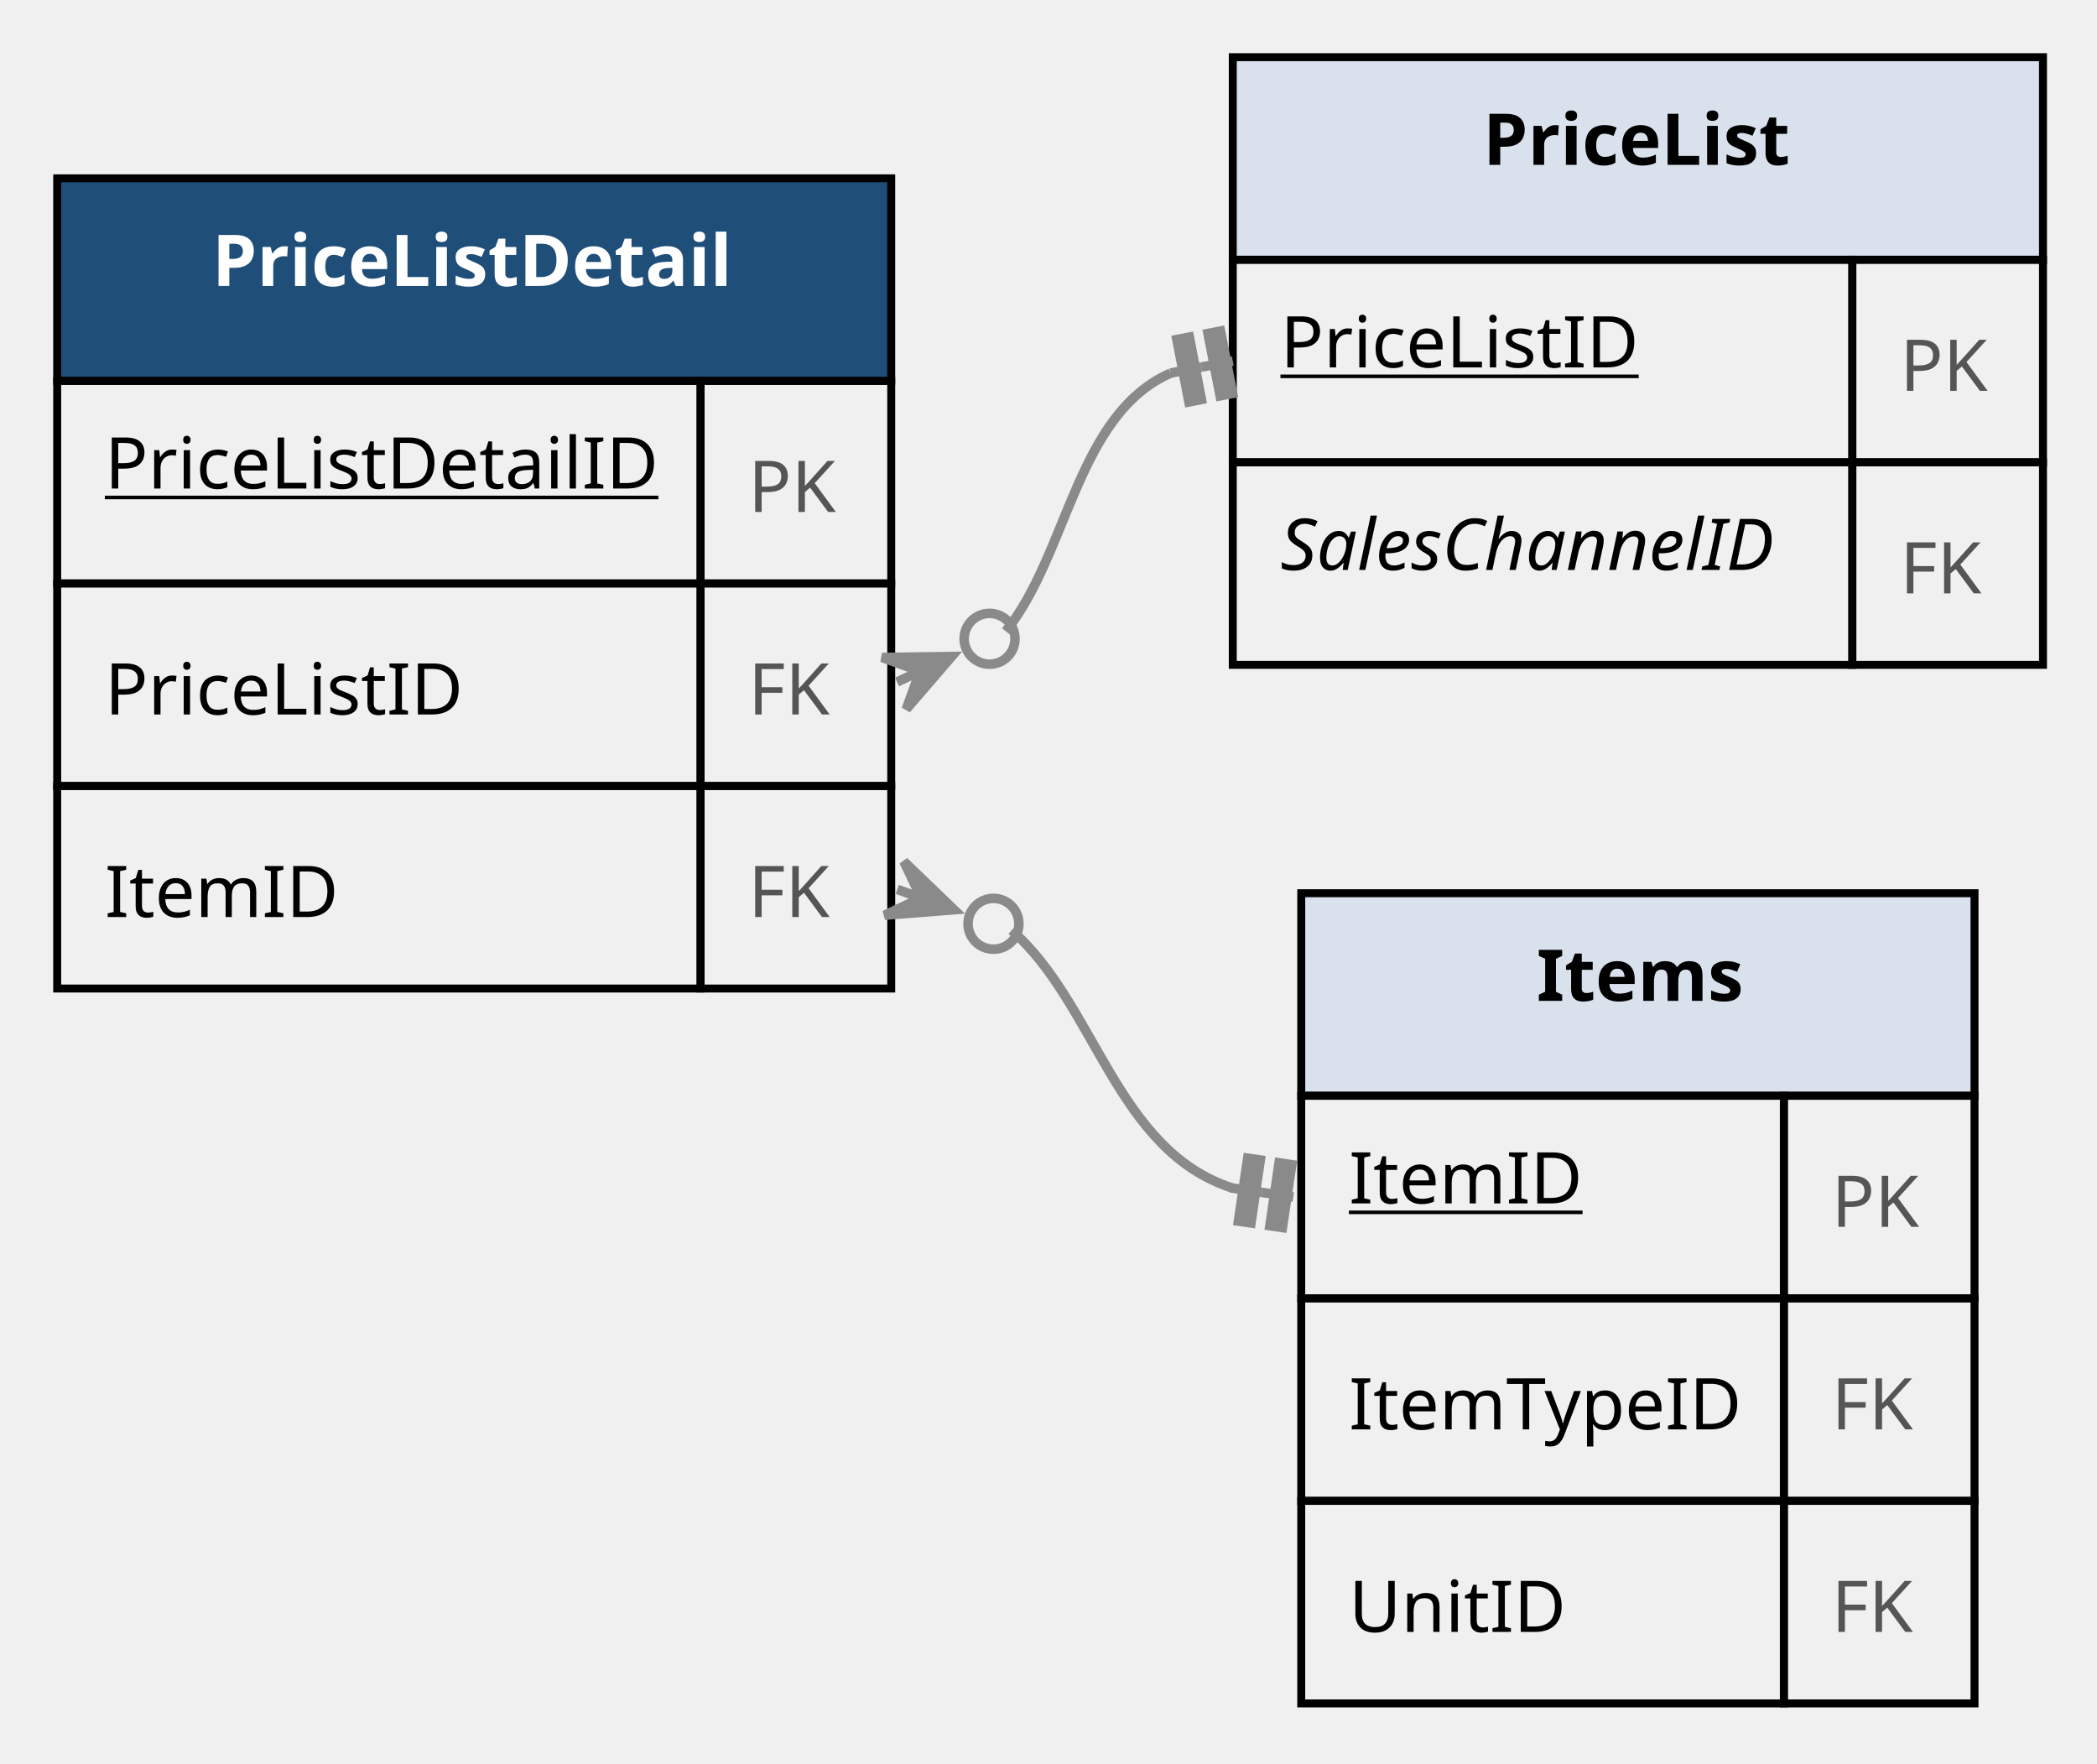
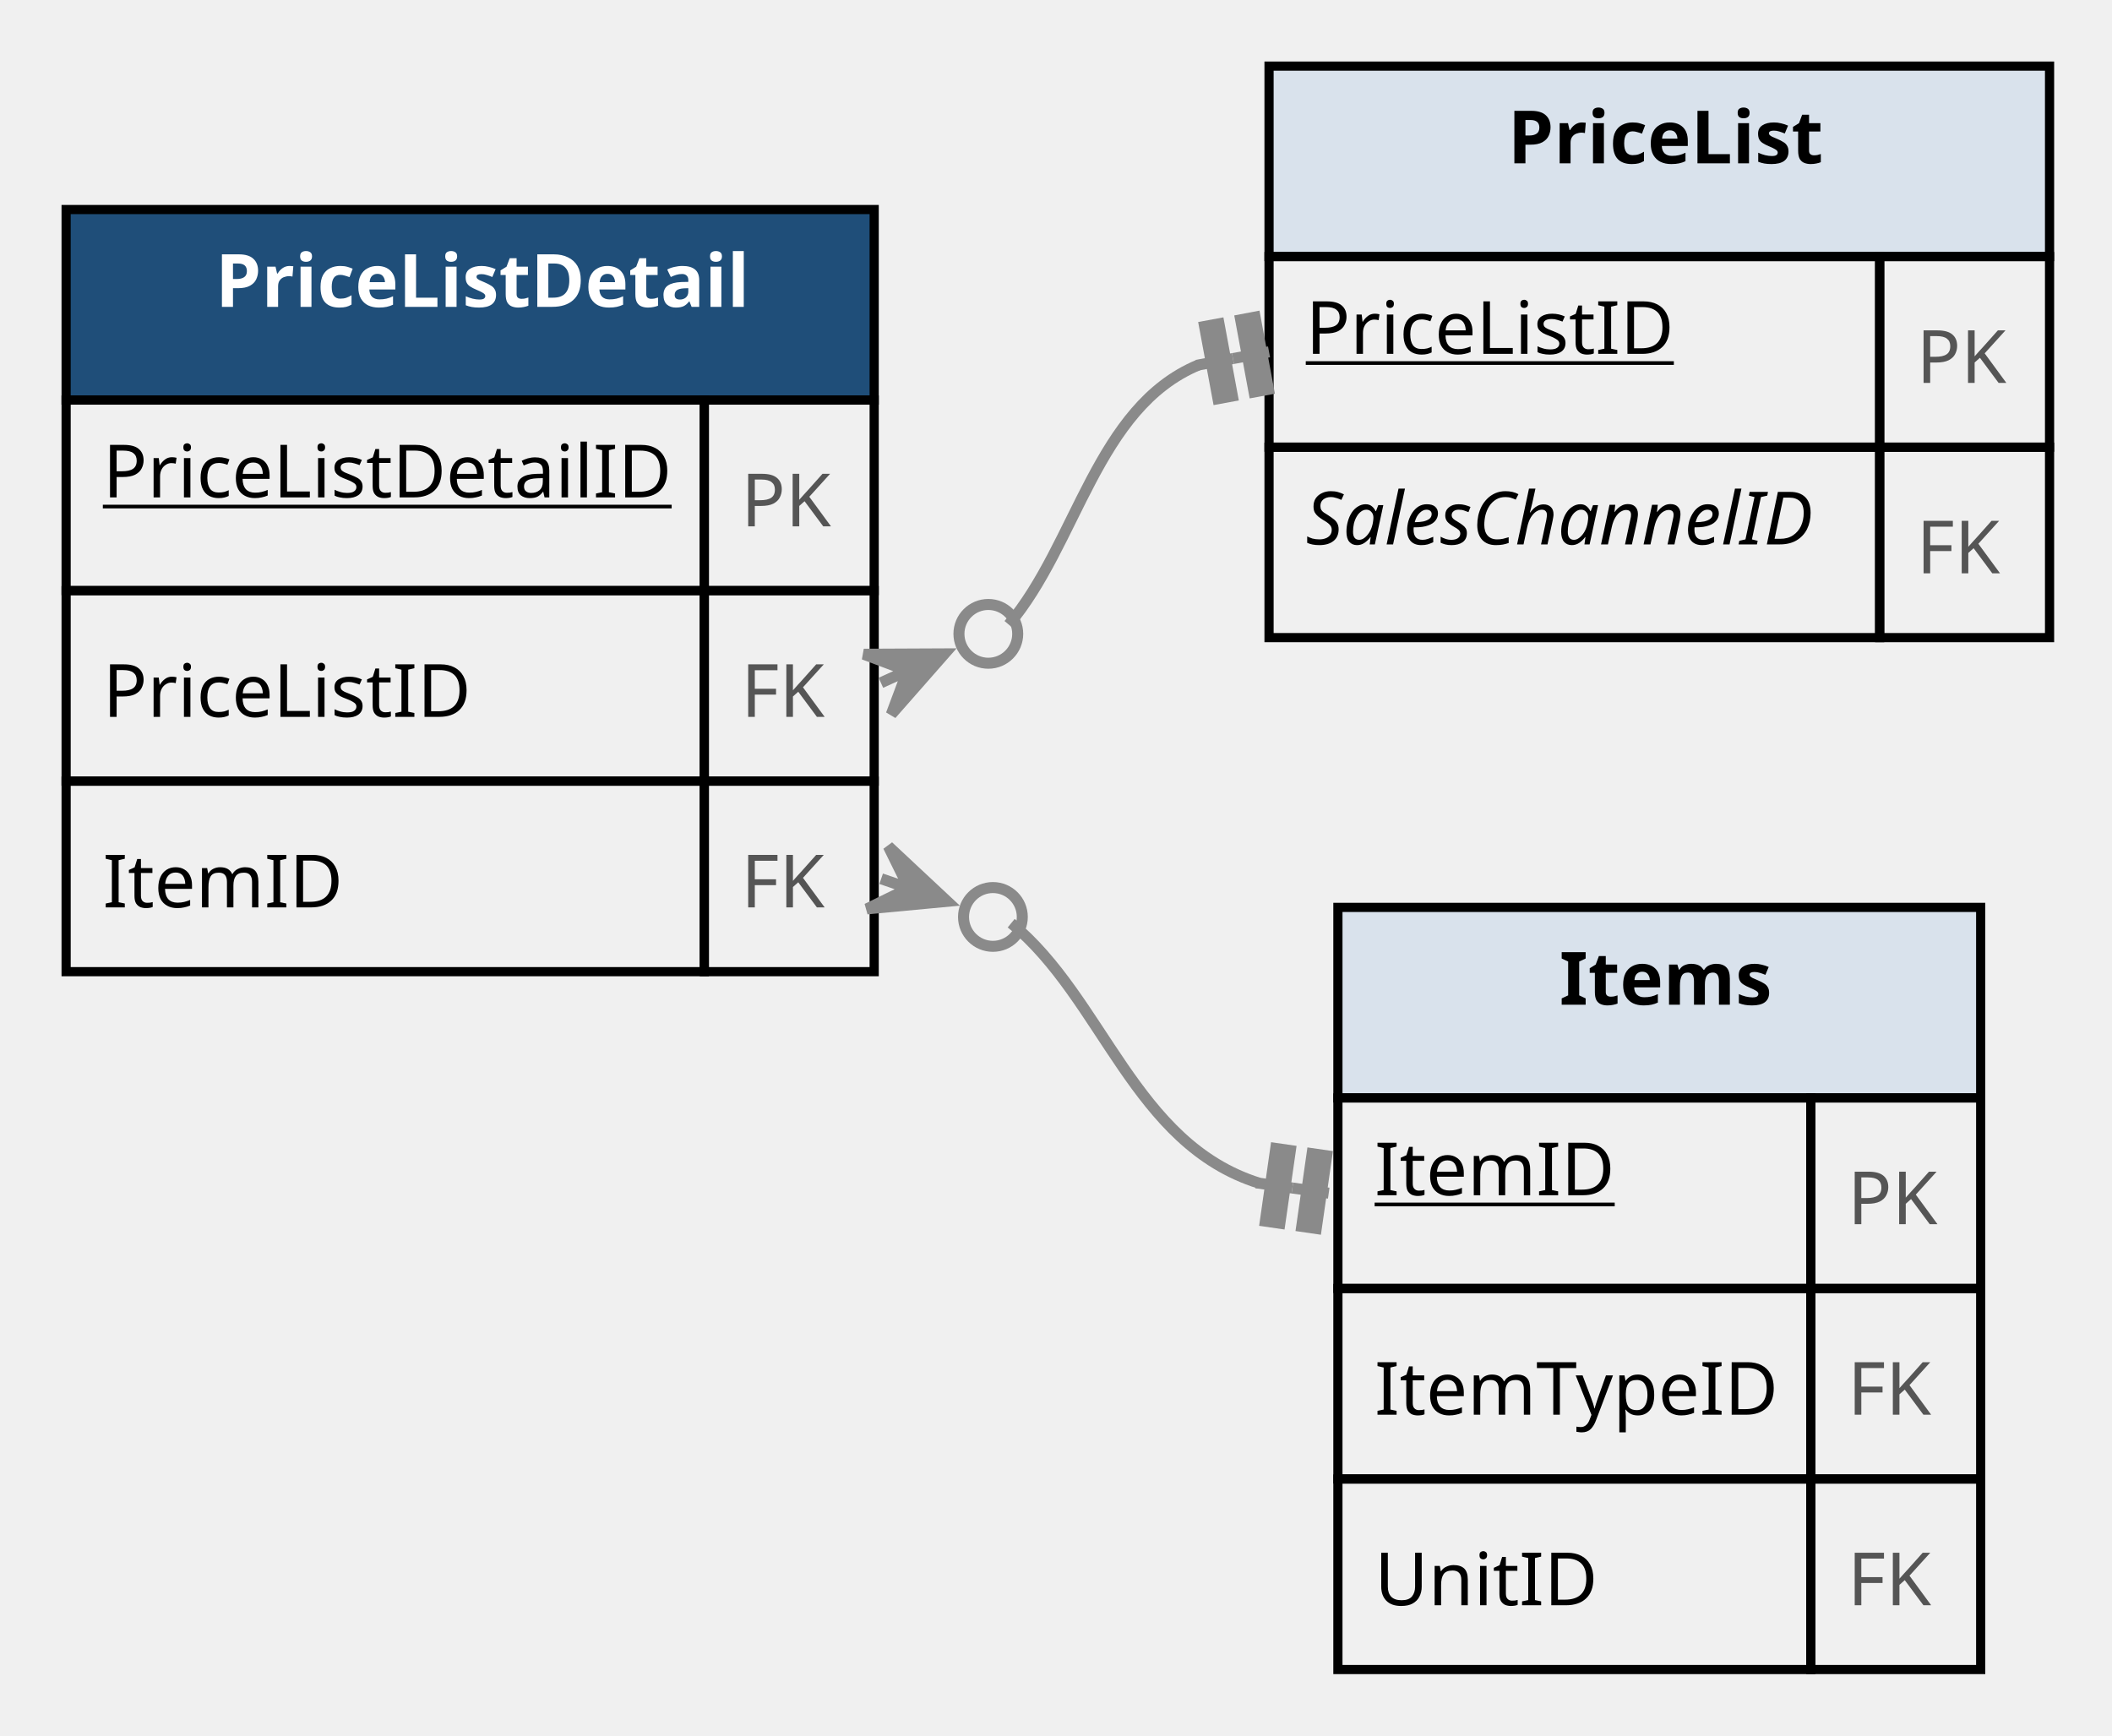
- <svg xmlns="http://www.w3.org/2000/svg" width="264pt" height="222pt" viewBox="0.00 0.00 264.00 222.00">
-   <g id="graph0" class="graph" transform="scale(1 1) rotate(0) translate(7.2 214.45)">
+ <svg xmlns="http://www.w3.org/2000/svg" width="230pt" height="189pt" viewBox="0.00 0.00 230.00 189.00">
+   <g id="graph0" class="graph" transform="scale(1 1) rotate(0) translate(7.2 181.82)">
    <g id="node1" class="node">
-       <polygon fill="#1f4e79" stroke="none" points="0,-166.5 0,-192 105,-192 105,-166.5 0,-166.5" />
-       <polygon fill="none" stroke="#000000" points="0,-166.5 0,-192 105,-192 105,-166.5 0,-166.5" />
-       <text xml:space="preserve" text-anchor="start" x="19.5" y="-178.45" font-family="Noto Sans KR" font-weight="bold" font-size="9.00" fill="#ffffff">PriceListDetail</text>
-       <polygon fill="none" stroke="#000000" points="0,-141 0,-166.5 81,-166.5 81,-141 0,-141" />
-       <text xml:space="preserve" text-anchor="start" x="6" y="-152.95" font-family="Noto Sans KR" text-decoration="underline" font-size="9.00">PriceListDetailID</text>
-       <polygon fill="none" stroke="#000000" points="81,-141 81,-166.5 105,-166.5 105,-141 81,-141" />
-       <text xml:space="preserve" text-anchor="start" x="87" y="-150" font-family="Noto Sans KR" font-size="9.00" fill="#555555">PK</text>
-       <polygon fill="none" stroke="#000000" points="0,-115.5 0,-141 81,-141 81,-115.5 0,-115.5" />
-       <text xml:space="preserve" text-anchor="start" x="6" y="-124.5" font-family="Noto Sans KR" font-size="9.00">PriceListID</text>
-       <polygon fill="none" stroke="#000000" points="81,-115.5 81,-141 105,-141 105,-115.5 81,-115.5" />
-       <text xml:space="preserve" text-anchor="start" x="87" y="-124.5" font-family="Noto Sans KR" font-size="9.00" fill="#555555">FK</text>
-       <polygon fill="none" stroke="#000000" points="0,-90 0,-115.5 81,-115.5 81,-90 0,-90" />
-       <text xml:space="preserve" text-anchor="start" x="6" y="-99" font-family="Noto Sans KR" font-size="9.00">ItemID</text>
-       <polygon fill="none" stroke="#000000" points="81,-90 81,-115.5 105,-115.5 105,-90 81,-90" />
-       <text xml:space="preserve" text-anchor="start" x="87" y="-99" font-family="Noto Sans KR" font-size="9.00" fill="#555555">FK</text>
+       <polygon fill="#1f4e79" stroke="none" points="0,-138.25 0,-159 88,-159 88,-138.25 0,-138.25" />
+       <polygon fill="none" stroke="#000000" points="0,-138.25 0,-159 88,-159 88,-138.25 0,-138.25" />
+       <text xml:space="preserve" text-anchor="start" x="16.25" y="-148.4" font-family="Noto Sans KR" font-weight="bold" font-size="8.00" fill="#ffffff">PriceListDetail</text>
+       <polygon fill="none" stroke="#000000" points="0,-117.5 0,-138.25 69.5,-138.25 69.5,-117.5 0,-117.5" />
+       <text xml:space="preserve" text-anchor="start" x="4" y="-127.65" font-family="Noto Sans KR" text-decoration="underline" font-size="8.00">PriceListDetailID</text>
+       <polygon fill="none" stroke="#000000" points="69.5,-117.5 69.5,-138.25 88,-138.25 88,-117.5 69.5,-117.5" />
+       <text xml:space="preserve" text-anchor="start" x="73.5" y="-124.5" font-family="Noto Sans KR" font-size="8.00" fill="#555555">PK</text>
+       <polygon fill="none" stroke="#000000" points="0,-96.75 0,-117.5 69.5,-117.5 69.5,-96.75 0,-96.75" />
+       <text xml:space="preserve" text-anchor="start" x="4" y="-103.75" font-family="Noto Sans KR" font-size="8.00">PriceListID</text>
+       <polygon fill="none" stroke="#000000" points="69.5,-96.75 69.5,-117.5 88,-117.5 88,-96.75 69.5,-96.75" />
+       <text xml:space="preserve" text-anchor="start" x="73.5" y="-103.75" font-family="Noto Sans KR" font-size="8.00" fill="#555555">FK</text>
+       <polygon fill="none" stroke="#000000" points="0,-76 0,-96.75 69.5,-96.75 69.5,-76 0,-76" />
+       <text xml:space="preserve" text-anchor="start" x="4" y="-83" font-family="Noto Sans KR" font-size="8.00">ItemID</text>
+       <polygon fill="none" stroke="#000000" points="69.5,-76 69.5,-96.75 88,-96.75 88,-76 69.5,-76" />
+       <text xml:space="preserve" text-anchor="start" x="73.5" y="-83" font-family="Noto Sans KR" font-size="8.00" fill="#555555">FK</text>
    </g>
    <g id="node2" class="node">
-       <polygon fill="#d9e2ec" stroke="none" points="148,-181.75 148,-207.25 250,-207.25 250,-181.75 148,-181.75" />
-       <polygon fill="none" stroke="#000000" points="148,-181.75 148,-207.25 250,-207.25 250,-181.75 148,-181.75" />
-       <text xml:space="preserve" text-anchor="start" x="179.5" y="-193.7" font-family="Noto Sans KR" font-weight="bold" font-size="9.00" fill="#000000">PriceList</text>
-       <polygon fill="none" stroke="#000000" points="148,-156.25 148,-181.75 226,-181.75 226,-156.25 148,-156.25" />
-       <text xml:space="preserve" text-anchor="start" x="154" y="-168.2" font-family="Noto Sans KR" text-decoration="underline" font-size="9.00">PriceListID</text>
-       <polygon fill="none" stroke="#000000" points="226,-156.25 226,-181.75 250,-181.75 250,-156.25 226,-156.25" />
-       <text xml:space="preserve" text-anchor="start" x="232" y="-165.25" font-family="Noto Sans KR" font-size="9.00" fill="#555555">PK</text>
-       <polygon fill="none" stroke="#000000" points="148,-130.75 148,-156.25 226,-156.25 226,-130.75 148,-130.75" />
-       <text xml:space="preserve" text-anchor="start" x="154" y="-142.7" font-family="Noto Sans KR" font-style="italic" font-size="9.00">SalesChannelID</text>
-       <polygon fill="none" stroke="#000000" points="226,-130.75 226,-156.25 250,-156.25 250,-130.75 226,-130.75" />
-       <text xml:space="preserve" text-anchor="start" x="232" y="-139.75" font-family="Noto Sans KR" font-size="9.00" fill="#555555">FK</text>
+       <polygon fill="#d9e2ec" stroke="none" points="131,-153.88 131,-174.62 216,-174.62 216,-153.88 131,-153.88" />
+       <polygon fill="none" stroke="#000000" points="131,-153.88 131,-174.62 216,-174.62 216,-153.88 131,-153.88" />
+       <text xml:space="preserve" text-anchor="start" x="157" y="-164.03" font-family="Noto Sans KR" font-weight="bold" font-size="8.00" fill="#000000">PriceList</text>
+       <polygon fill="none" stroke="#000000" points="131,-133.12 131,-153.88 197.5,-153.88 197.5,-133.12 131,-133.12" />
+       <text xml:space="preserve" text-anchor="start" x="135" y="-143.28" font-family="Noto Sans KR" text-decoration="underline" font-size="8.00">PriceListID</text>
+       <polygon fill="none" stroke="#000000" points="197.5,-133.12 197.5,-153.88 216,-153.88 216,-133.12 197.5,-133.12" />
+       <text xml:space="preserve" text-anchor="start" x="201.5" y="-140.12" font-family="Noto Sans KR" font-size="8.00" fill="#555555">PK</text>
+       <polygon fill="none" stroke="#000000" points="131,-112.38 131,-133.12 197.5,-133.12 197.5,-112.38 131,-112.38" />
+       <text xml:space="preserve" text-anchor="start" x="135" y="-122.53" font-family="Noto Sans KR" font-style="italic" font-size="8.00">SalesChannelID</text>
+       <polygon fill="none" stroke="#000000" points="197.5,-112.38 197.5,-133.12 216,-133.12 216,-112.38 197.5,-112.38" />
+       <text xml:space="preserve" text-anchor="start" x="201.5" y="-119.38" font-family="Noto Sans KR" font-size="8.00" fill="#555555">FK</text>
    </g>
    <g id="edge1" class="edge">
-       <path fill="none" stroke="#8a8a8a" stroke-width="1.2" d="M119.42,-134.98C127.28,-144.74 128.31,-162.25 140.18,-167.48" />
-       <polygon fill="#8a8a8a" stroke="#8a8a8a" stroke-width="1.2" points="112.61,-131.8 106.89,-125.16 108.62,-129.94 105.73,-128.59 105.73,-128.59 105.73,-128.59 108.62,-129.94 103.84,-131.68 112.61,-131.8" />
-       <ellipse fill="none" stroke="#8a8a8a" stroke-width="1.2" cx="117.38" cy="-134.03" rx="3.2" ry="3.2" />
-       <polygon fill="#8a8a8a" stroke="#8a8a8a" stroke-width="1.2" points="147.98,-164.92 146.45,-172.77 144.88,-172.47 146.41,-164.62 147.98,-164.92" />
-       <polyline fill="none" stroke="#8a8a8a" stroke-width="1.2" points="148,-169 144.07,-168.24" />
-       <polygon fill="#8a8a8a" stroke="#8a8a8a" stroke-width="1.2" points="144.05,-164.16 142.53,-172.01 140.96,-171.71 142.48,-163.85 144.05,-164.16" />
-       <polyline fill="none" stroke="#8a8a8a" stroke-width="1.2" points="144.07,-168.24 140.15,-167.48" />
+       <path fill="none" stroke="#8a8a8a" stroke-width="1.2" d="M102.65,-113.8C110.1,-122.58 112.2,-137.43 123.31,-142.07" />
+       <polygon fill="#8a8a8a" stroke="#8a8a8a" stroke-width="1.2" points="95.65,-110.61 89.86,-104.02 91.64,-108.78 88.73,-107.46 88.73,-107.46 88.73,-107.46 91.64,-108.78 86.87,-110.57 95.65,-110.61" />
+       <ellipse fill="none" stroke="#8a8a8a" stroke-width="1.2" cx="100.43" cy="-112.79" rx="3.2" ry="3.2" />
+       <polygon fill="#8a8a8a" stroke="#8a8a8a" stroke-width="1.2" points="130.94,-139.42 129.48,-147.29 127.91,-146.99 129.37,-139.13 130.94,-139.42" />
+       <polyline fill="none" stroke="#8a8a8a" stroke-width="1.2" points="131,-143.5 127.07,-142.77" />
+       <polygon fill="#8a8a8a" stroke="#8a8a8a" stroke-width="1.2" points="127.01,-138.69 125.55,-146.56 123.98,-146.27 125.44,-138.4 127.01,-138.69" />
+       <polyline fill="none" stroke="#8a8a8a" stroke-width="1.2" points="127.07,-142.77 123.13,-142.04" />
    </g>
    <g id="node3" class="node">
-       <polygon fill="#d9e2ec" stroke="none" points="156.62,-76.5 156.62,-102 241.38,-102 241.38,-76.5 156.62,-76.5" />
-       <polygon fill="none" stroke="#000000" points="156.62,-76.5 156.62,-102 241.38,-102 241.38,-76.5 156.62,-76.5" />
-       <text xml:space="preserve" text-anchor="start" x="186.25" y="-88.45" font-family="Noto Sans KR" font-weight="bold" font-size="9.00" fill="#000000">Items</text>
-       <polygon fill="none" stroke="#000000" points="156.62,-51 156.62,-76.5 217.38,-76.5 217.38,-51 156.62,-51" />
-       <text xml:space="preserve" text-anchor="start" x="162.62" y="-62.95" font-family="Noto Sans KR" text-decoration="underline" font-size="9.00">ItemID</text>
-       <polygon fill="none" stroke="#000000" points="217.38,-51 217.38,-76.5 241.38,-76.5 241.38,-51 217.38,-51" />
-       <text xml:space="preserve" text-anchor="start" x="223.38" y="-60" font-family="Noto Sans KR" font-size="9.00" fill="#555555">PK</text>
-       <polygon fill="none" stroke="#000000" points="156.62,-25.5 156.62,-51 217.38,-51 217.38,-25.5 156.62,-25.5" />
-       <text xml:space="preserve" text-anchor="start" x="162.62" y="-34.5" font-family="Noto Sans KR" font-size="9.00">ItemTypeID</text>
-       <polygon fill="none" stroke="#000000" points="217.38,-25.5 217.38,-51 241.38,-51 241.38,-25.5 217.38,-25.5" />
-       <text xml:space="preserve" text-anchor="start" x="223.38" y="-34.5" font-family="Noto Sans KR" font-size="9.00" fill="#555555">FK</text>
-       <polygon fill="none" stroke="#000000" points="156.62,0 156.62,-25.5 217.38,-25.5 217.38,0 156.62,0" />
-       <text xml:space="preserve" text-anchor="start" x="162.62" y="-9" font-family="Noto Sans KR" font-size="9.00">UnitID</text>
-       <polygon fill="none" stroke="#000000" points="217.38,0 217.38,-25.5 241.38,-25.5 241.38,0 217.38,0" />
-       <text xml:space="preserve" text-anchor="start" x="223.38" y="-9" font-family="Noto Sans KR" font-size="9.00" fill="#555555">FK</text>
+       <polygon fill="#d9e2ec" stroke="none" points="138.5,-62.25 138.5,-83 208.5,-83 208.5,-62.25 138.5,-62.25" />
+       <polygon fill="none" stroke="#000000" points="138.5,-62.25 138.5,-83 208.5,-83 208.5,-62.25 138.5,-62.25" />
+       <text xml:space="preserve" text-anchor="start" x="162.62" y="-72.4" font-family="Noto Sans KR" font-weight="bold" font-size="8.00" fill="#000000">Items</text>
+       <polygon fill="none" stroke="#000000" points="138.5,-41.5 138.5,-62.25 190,-62.25 190,-41.5 138.5,-41.5" />
+       <text xml:space="preserve" text-anchor="start" x="142.5" y="-51.65" font-family="Noto Sans KR" text-decoration="underline" font-size="8.00">ItemID</text>
+       <polygon fill="none" stroke="#000000" points="190,-41.5 190,-62.25 208.5,-62.25 208.5,-41.5 190,-41.5" />
+       <text xml:space="preserve" text-anchor="start" x="194" y="-48.5" font-family="Noto Sans KR" font-size="8.00" fill="#555555">PK</text>
+       <polygon fill="none" stroke="#000000" points="138.5,-20.75 138.5,-41.5 190,-41.5 190,-20.75 138.5,-20.75" />
+       <text xml:space="preserve" text-anchor="start" x="142.5" y="-27.75" font-family="Noto Sans KR" font-size="8.00">ItemTypeID</text>
+       <polygon fill="none" stroke="#000000" points="190,-20.75 190,-41.5 208.5,-41.5 208.5,-20.75 190,-20.75" />
+       <text xml:space="preserve" text-anchor="start" x="194" y="-27.75" font-family="Noto Sans KR" font-size="8.00" fill="#555555">FK</text>
+       <polygon fill="none" stroke="#000000" points="138.5,0 138.5,-20.75 190,-20.75 190,0 138.5,0" />
+       <text xml:space="preserve" text-anchor="start" x="142.5" y="-7" font-family="Noto Sans KR" font-size="8.00">UnitID</text>
+       <polygon fill="none" stroke="#000000" points="190,0 190,-20.75 208.5,-20.75 208.5,0 190,0" />
+       <text xml:space="preserve" text-anchor="start" x="194" y="-7" font-family="Noto Sans KR" font-size="8.00" fill="#555555">FK</text>
    </g>
    <g id="edge2" class="edge">
-       <path fill="none" stroke="#8a8a8a" stroke-width="1.2" d="M120.16,-97.33C130.78,-88.03 133.3,-69.61 147.96,-64.88" />
-       <polygon fill="#8a8a8a" stroke="#8a8a8a" stroke-width="1.2" points="112.91,-99.92 104.17,-99.23 108.77,-101.4 105.76,-102.48 105.76,-102.48 105.76,-102.48 108.77,-101.4 106.59,-106 112.91,-99.92" />
-       <ellipse fill="none" stroke="#8a8a8a" stroke-width="1.2" cx="117.87" cy="-98.15" rx="3.2" ry="3.2" />
-       <polygon fill="#8a8a8a" stroke="#8a8a8a" stroke-width="1.2" points="154.25,-59.91 155.42,-67.82 153.83,-68.06 152.67,-60.14 154.25,-59.91" />
-       <polyline fill="none" stroke="#8a8a8a" stroke-width="1.2" points="155.62,-63.75 151.67,-64.33" />
-       <polygon fill="#8a8a8a" stroke="#8a8a8a" stroke-width="1.2" points="150.29,-60.49 151.46,-68.41 149.88,-68.64 148.71,-60.72 150.29,-60.49" />
-       <polyline fill="none" stroke="#8a8a8a" stroke-width="1.2" points="151.67,-64.33 147.71,-64.91" />
+       <path fill="none" stroke="#8a8a8a" stroke-width="1.2" d="M102.92,-81.28C112.98,-73.04 116.28,-57.25 129.91,-52.97" />
+       <polygon fill="#8a8a8a" stroke="#8a8a8a" stroke-width="1.2" points="95.95,-83.66 87.22,-82.84 91.79,-85.08 88.76,-86.12 88.76,-86.12 88.76,-86.12 91.79,-85.08 89.54,-89.65 95.95,-83.66" />
+       <ellipse fill="none" stroke="#8a8a8a" stroke-width="1.2" cx="100.93" cy="-81.96" rx="3.2" ry="3.2" />
+       <polygon fill="#8a8a8a" stroke="#8a8a8a" stroke-width="1.2" points="136.14,-48.03 137.28,-55.95 135.69,-56.18 134.56,-48.26 136.14,-48.03" />
+       <polyline fill="none" stroke="#8a8a8a" stroke-width="1.2" points="137.5,-51.88 133.54,-52.44" />
+       <polygon fill="#8a8a8a" stroke="#8a8a8a" stroke-width="1.2" points="132.18,-48.6 133.32,-56.52 131.73,-56.75 130.6,-48.83 132.18,-48.6" />
+       <polyline fill="none" stroke="#8a8a8a" stroke-width="1.2" points="133.54,-52.44 129.58,-53.01" />
    </g>
  </g>
</svg>
